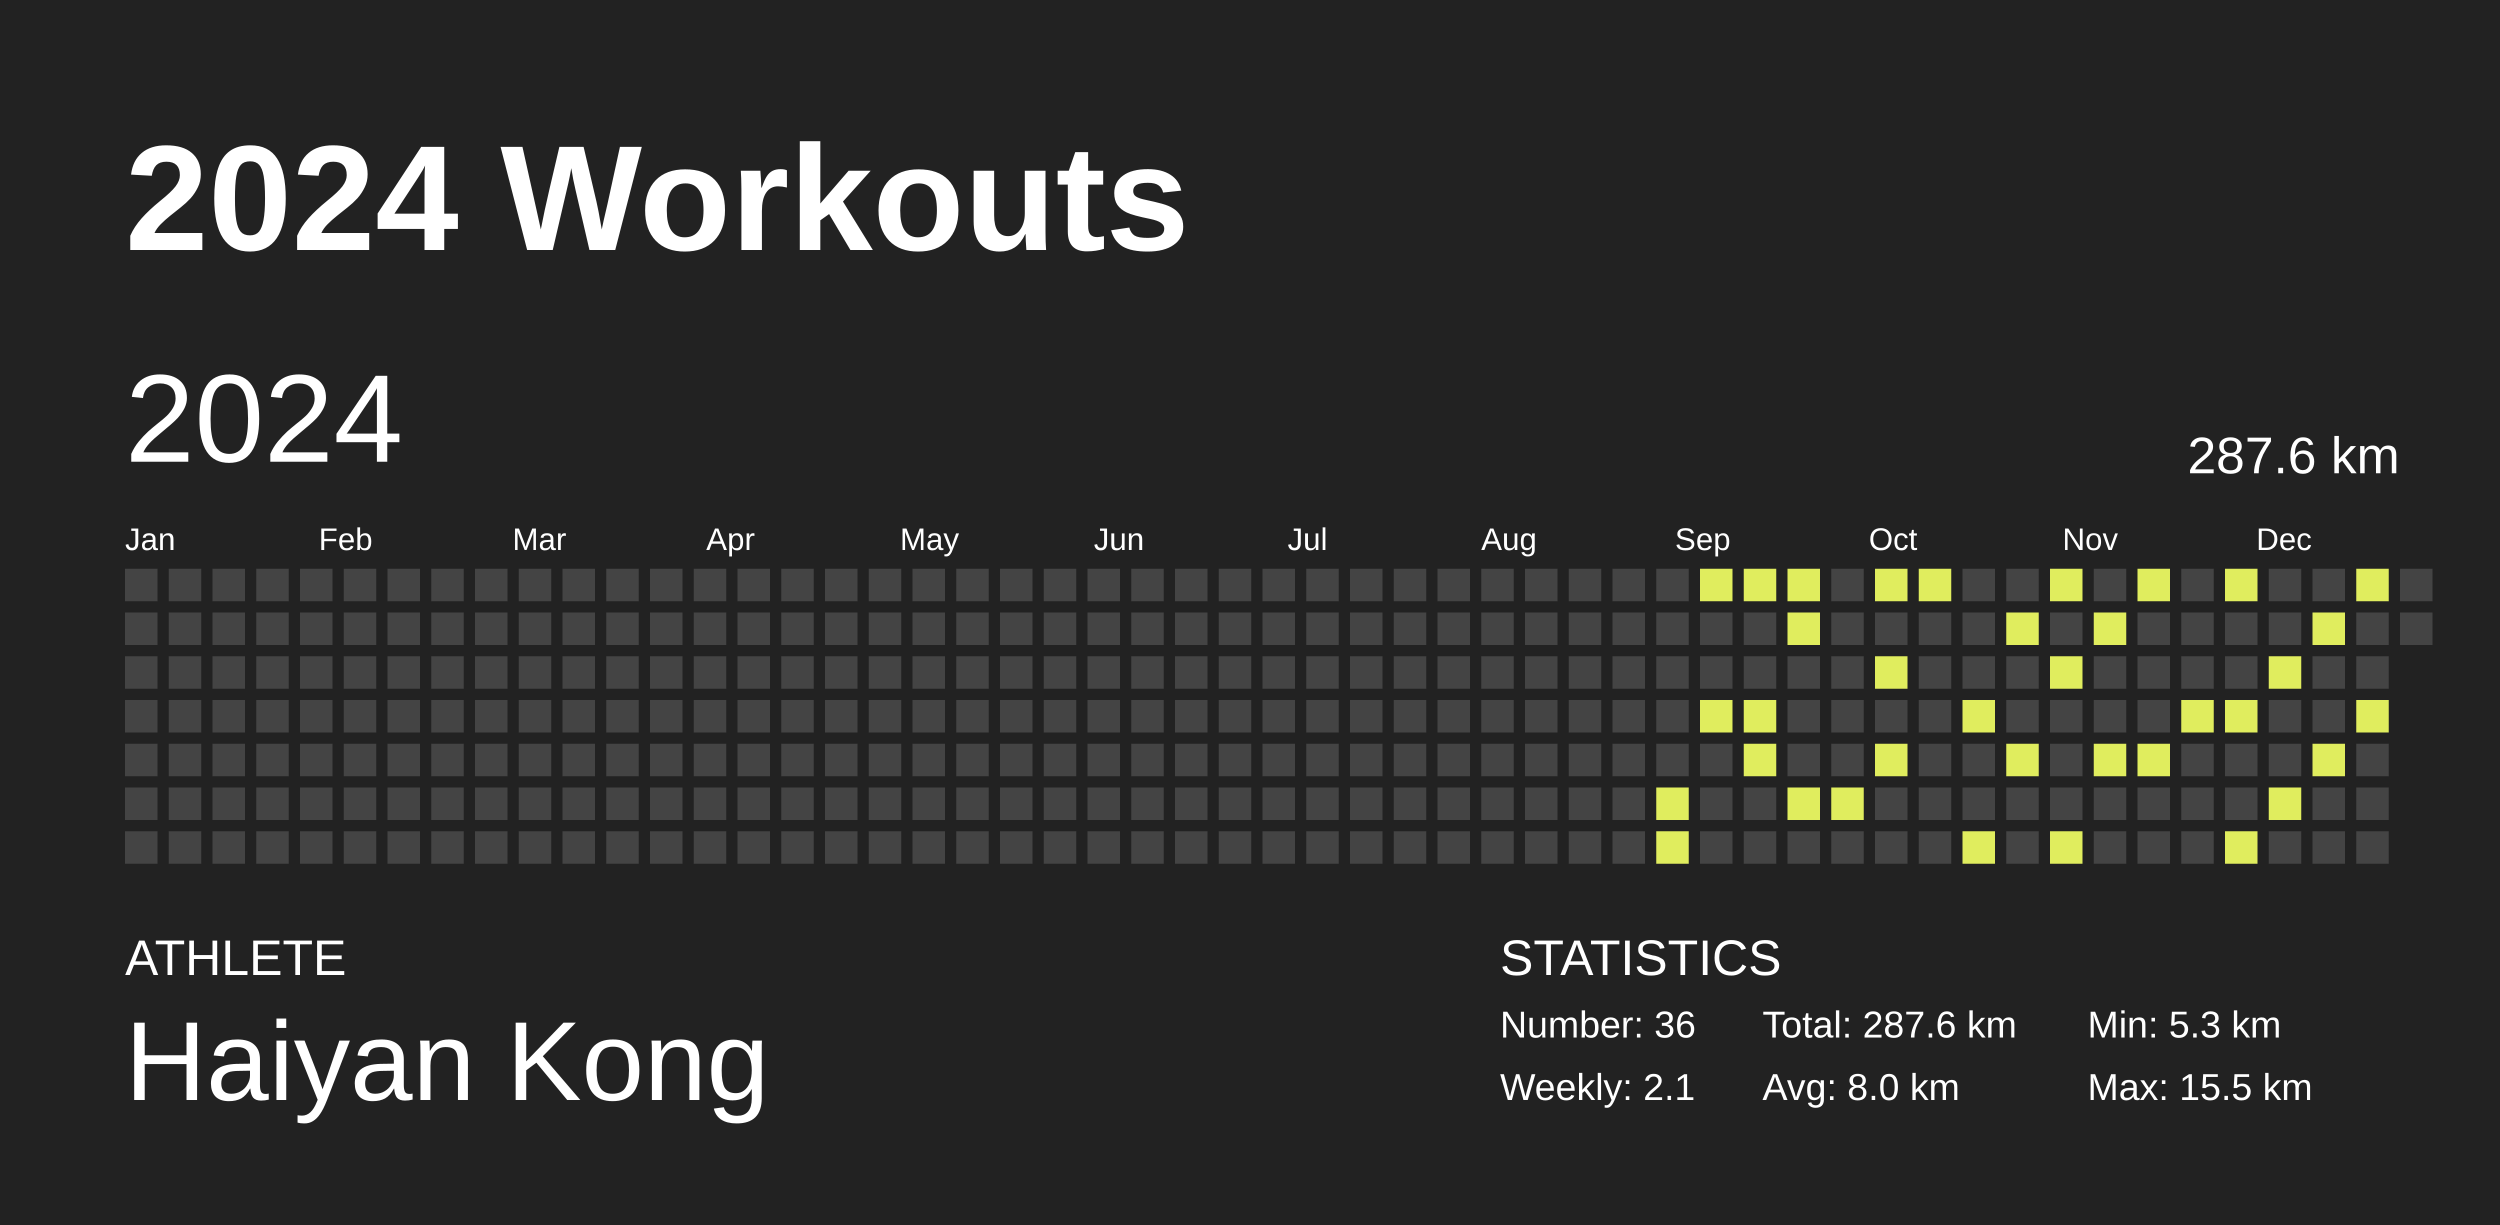
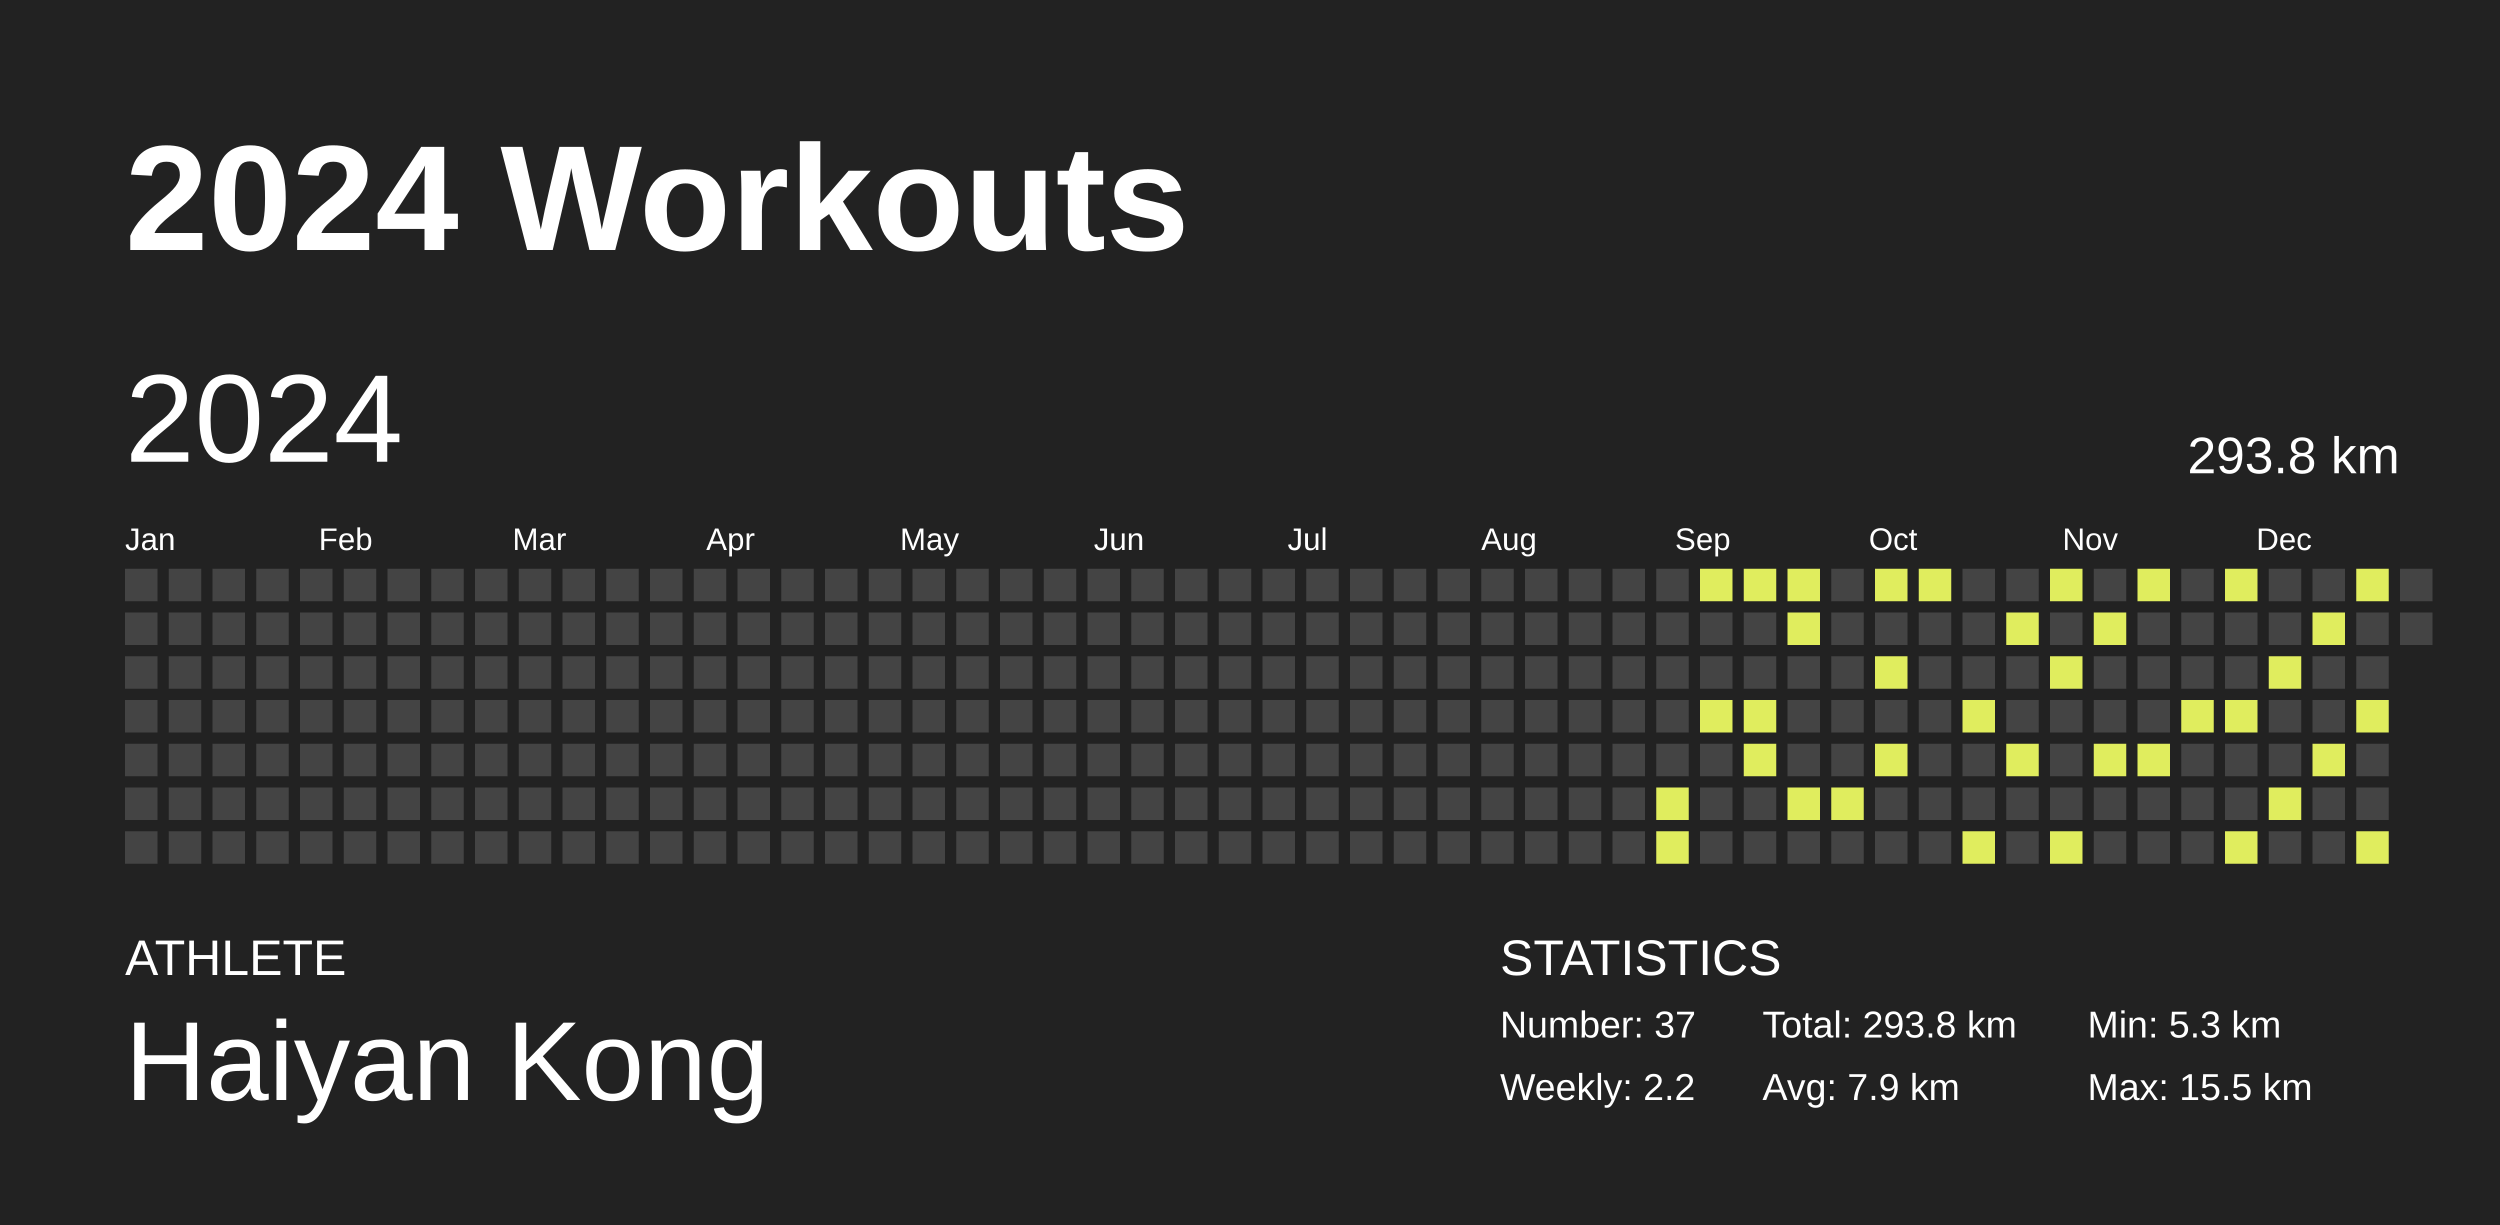
<svg xmlns="http://www.w3.org/2000/svg" baseProfile="full" height="98mm" version="1.1" viewBox="0,0,200,98" width="200mm">
  <defs />
  <rect fill="#222222" height="98" width="200" x="0" y="0" />
  <text fill="#FFFFFF" style="font-size:12px; font-family:Arial; font-weight:bold;" x="10" y="20">2024 Workouts</text>
  <text fill="#FFFFFF" style="font-size:4px; font-family:Arial" x="10" y="78">ATHLETE</text>
  <text fill="#FFFFFF" style="font-size:9px; font-family:Arial" x="10" y="88">Haiyan Kong</text>
  <text fill="#FFFFFF" style="font-size:4px; font-family:Arial" x="120" y="78">STATISTICS</text>
-   <text fill="#FFFFFF" style="font-size:3px; font-family:Arial" x="120" y="83">Number: 36</text>
-   <text fill="#FFFFFF" style="font-size:3px; font-family:Arial" x="120" y="88">Weekly: 2.1</text>
-   <text fill="#FFFFFF" style="font-size:3px; font-family:Arial" x="141" y="83">Total: 287.6 km</text>
-   <text fill="#FFFFFF" style="font-size:3px; font-family:Arial" x="141" y="88">Avg: 8.0 km</text>
+   <text fill="#FFFFFF" style="font-size:3px; font-family:Arial" x="120" y="83">Number: 37</text>
+   <text fill="#FFFFFF" style="font-size:3px; font-family:Arial" x="120" y="88">Weekly: 2.2</text>
+   <text fill="#FFFFFF" style="font-size:3px; font-family:Arial" x="141" y="83">Total: 293.8 km</text>
+   <text fill="#FFFFFF" style="font-size:3px; font-family:Arial" x="141" y="88">Avg: 7.9 km</text>
  <text fill="#FFFFFF" style="font-size:3px; font-family:Arial" x="167" y="83">Min: 5.3 km</text>
  <text fill="#FFFFFF" style="font-size:3px; font-family:Arial" x="167" y="88">Max: 15.5 km</text>
  <text dominant-baseline="hanging" fill="#FFFFFF" style="font-size:10.0px; font-family:Arial;" x="10" y="30">2024</text>
-   <text dominant-baseline="hanging" fill="#FFFFFF" style="font-size:4.125px; font-family:Arial;" x="175" y="35">287.6 km</text>
+   <text dominant-baseline="hanging" fill="#FFFFFF" style="font-size:4.125px; font-family:Arial;" x="175" y="35">293.8 km</text>
  <text fill="#FFFFFF" style="font-size:2.5px; font-family:Arial" x="10.0" y="44">Jan</text>
  <text fill="#FFFFFF" style="font-size:2.5px; font-family:Arial" x="25.5" y="44">Feb</text>
  <text fill="#FFFFFF" style="font-size:2.5px; font-family:Arial" x="41.0" y="44">Mar</text>
  <text fill="#FFFFFF" style="font-size:2.5px; font-family:Arial" x="56.5" y="44">Apr</text>
  <text fill="#FFFFFF" style="font-size:2.5px; font-family:Arial" x="72.0" y="44">May</text>
  <text fill="#FFFFFF" style="font-size:2.5px; font-family:Arial" x="87.5" y="44">Jun</text>
  <text fill="#FFFFFF" style="font-size:2.5px; font-family:Arial" x="103.0" y="44">Jul</text>
  <text fill="#FFFFFF" style="font-size:2.5px; font-family:Arial" x="118.5" y="44">Aug</text>
  <text fill="#FFFFFF" style="font-size:2.5px; font-family:Arial" x="134.0" y="44">Sep</text>
  <text fill="#FFFFFF" style="font-size:2.5px; font-family:Arial" x="149.5" y="44">Oct</text>
  <text fill="#FFFFFF" style="font-size:2.5px; font-family:Arial" x="165.0" y="44">Nov</text>
  <text fill="#FFFFFF" style="font-size:2.5px; font-family:Arial" x="180.5" y="44">Dec</text>
  <rect fill="#444444" height="2.6" width="2.6" x="10.0" y="45.5" />
  <rect fill="#444444" height="2.6" width="2.6" x="10.0" y="49.0" />
  <rect fill="#444444" height="2.6" width="2.6" x="10.0" y="52.5" />
  <rect fill="#444444" height="2.6" width="2.6" x="10.0" y="56.0" />
  <rect fill="#444444" height="2.6" width="2.6" x="10.0" y="59.5" />
  <rect fill="#444444" height="2.6" width="2.6" x="10.0" y="63.0" />
  <rect fill="#444444" height="2.6" width="2.6" x="10.0" y="66.5" />
  <rect fill="#444444" height="2.6" width="2.6" x="13.5" y="45.5" />
  <rect fill="#444444" height="2.6" width="2.6" x="13.5" y="49.0" />
  <rect fill="#444444" height="2.6" width="2.6" x="13.5" y="52.5" />
  <rect fill="#444444" height="2.6" width="2.6" x="13.5" y="56.0" />
  <rect fill="#444444" height="2.6" width="2.6" x="13.5" y="59.5" />
  <rect fill="#444444" height="2.6" width="2.6" x="13.5" y="63.0" />
  <rect fill="#444444" height="2.6" width="2.6" x="13.5" y="66.5" />
  <rect fill="#444444" height="2.6" width="2.6" x="17.0" y="45.5" />
  <rect fill="#444444" height="2.6" width="2.6" x="17.0" y="49.0" />
  <rect fill="#444444" height="2.6" width="2.6" x="17.0" y="52.5" />
  <rect fill="#444444" height="2.6" width="2.6" x="17.0" y="56.0" />
  <rect fill="#444444" height="2.6" width="2.6" x="17.0" y="59.5" />
  <rect fill="#444444" height="2.6" width="2.6" x="17.0" y="63.0" />
  <rect fill="#444444" height="2.6" width="2.6" x="17.0" y="66.5" />
  <rect fill="#444444" height="2.6" width="2.6" x="20.5" y="45.5" />
  <rect fill="#444444" height="2.6" width="2.6" x="20.5" y="49.0" />
  <rect fill="#444444" height="2.6" width="2.6" x="20.5" y="52.5" />
  <rect fill="#444444" height="2.6" width="2.6" x="20.5" y="56.0" />
  <rect fill="#444444" height="2.6" width="2.6" x="20.5" y="59.5" />
  <rect fill="#444444" height="2.6" width="2.6" x="20.5" y="63.0" />
  <rect fill="#444444" height="2.6" width="2.6" x="20.5" y="66.5" />
  <rect fill="#444444" height="2.6" width="2.6" x="24.0" y="45.5" />
  <rect fill="#444444" height="2.6" width="2.6" x="24.0" y="49.0" />
  <rect fill="#444444" height="2.6" width="2.6" x="24.0" y="52.5" />
  <rect fill="#444444" height="2.6" width="2.6" x="24.0" y="56.0" />
  <rect fill="#444444" height="2.6" width="2.6" x="24.0" y="59.5" />
  <rect fill="#444444" height="2.6" width="2.6" x="24.0" y="63.0" />
  <rect fill="#444444" height="2.6" width="2.6" x="24.0" y="66.5" />
  <rect fill="#444444" height="2.6" width="2.6" x="27.5" y="45.5" />
  <rect fill="#444444" height="2.6" width="2.6" x="27.5" y="49.0" />
  <rect fill="#444444" height="2.6" width="2.6" x="27.5" y="52.5" />
  <rect fill="#444444" height="2.6" width="2.6" x="27.5" y="56.0" />
  <rect fill="#444444" height="2.6" width="2.6" x="27.5" y="59.5" />
  <rect fill="#444444" height="2.6" width="2.6" x="27.5" y="63.0" />
  <rect fill="#444444" height="2.6" width="2.6" x="27.5" y="66.5" />
  <rect fill="#444444" height="2.6" width="2.6" x="31.0" y="45.5" />
  <rect fill="#444444" height="2.6" width="2.6" x="31.0" y="49.0" />
  <rect fill="#444444" height="2.6" width="2.6" x="31.0" y="52.5" />
  <rect fill="#444444" height="2.6" width="2.6" x="31.0" y="56.0" />
  <rect fill="#444444" height="2.6" width="2.6" x="31.0" y="59.5" />
  <rect fill="#444444" height="2.6" width="2.6" x="31.0" y="63.0" />
  <rect fill="#444444" height="2.6" width="2.6" x="31.0" y="66.5" />
  <rect fill="#444444" height="2.6" width="2.6" x="34.5" y="45.5" />
  <rect fill="#444444" height="2.6" width="2.6" x="34.5" y="49.0" />
  <rect fill="#444444" height="2.6" width="2.6" x="34.5" y="52.5" />
  <rect fill="#444444" height="2.6" width="2.6" x="34.5" y="56.0" />
  <rect fill="#444444" height="2.6" width="2.6" x="34.5" y="59.5" />
  <rect fill="#444444" height="2.6" width="2.6" x="34.5" y="63.0" />
  <rect fill="#444444" height="2.6" width="2.6" x="34.5" y="66.5" />
  <rect fill="#444444" height="2.6" width="2.6" x="38.0" y="45.5" />
  <rect fill="#444444" height="2.6" width="2.6" x="38.0" y="49.0" />
  <rect fill="#444444" height="2.6" width="2.6" x="38.0" y="52.5" />
  <rect fill="#444444" height="2.6" width="2.6" x="38.0" y="56.0" />
  <rect fill="#444444" height="2.6" width="2.6" x="38.0" y="59.5" />
  <rect fill="#444444" height="2.6" width="2.6" x="38.0" y="63.0" />
  <rect fill="#444444" height="2.6" width="2.6" x="38.0" y="66.5" />
  <rect fill="#444444" height="2.6" width="2.6" x="41.5" y="45.5" />
  <rect fill="#444444" height="2.6" width="2.6" x="41.5" y="49.0" />
  <rect fill="#444444" height="2.6" width="2.6" x="41.5" y="52.5" />
  <rect fill="#444444" height="2.6" width="2.6" x="41.5" y="56.0" />
  <rect fill="#444444" height="2.6" width="2.6" x="41.5" y="59.5" />
  <rect fill="#444444" height="2.6" width="2.6" x="41.5" y="63.0" />
  <rect fill="#444444" height="2.6" width="2.6" x="41.5" y="66.5" />
  <rect fill="#444444" height="2.6" width="2.6" x="45.0" y="45.5" />
  <rect fill="#444444" height="2.6" width="2.6" x="45.0" y="49.0" />
  <rect fill="#444444" height="2.6" width="2.6" x="45.0" y="52.5" />
  <rect fill="#444444" height="2.6" width="2.6" x="45.0" y="56.0" />
  <rect fill="#444444" height="2.6" width="2.6" x="45.0" y="59.5" />
  <rect fill="#444444" height="2.6" width="2.6" x="45.0" y="63.0" />
  <rect fill="#444444" height="2.6" width="2.6" x="45.0" y="66.5" />
  <rect fill="#444444" height="2.6" width="2.6" x="48.5" y="45.5" />
  <rect fill="#444444" height="2.6" width="2.6" x="48.5" y="49.0" />
  <rect fill="#444444" height="2.6" width="2.6" x="48.5" y="52.5" />
  <rect fill="#444444" height="2.6" width="2.6" x="48.5" y="56.0" />
  <rect fill="#444444" height="2.6" width="2.6" x="48.5" y="59.5" />
  <rect fill="#444444" height="2.6" width="2.6" x="48.5" y="63.0" />
  <rect fill="#444444" height="2.6" width="2.6" x="48.5" y="66.5" />
  <rect fill="#444444" height="2.6" width="2.6" x="52.0" y="45.5" />
  <rect fill="#444444" height="2.6" width="2.6" x="52.0" y="49.0" />
  <rect fill="#444444" height="2.6" width="2.6" x="52.0" y="52.5" />
  <rect fill="#444444" height="2.6" width="2.6" x="52.0" y="56.0" />
  <rect fill="#444444" height="2.6" width="2.6" x="52.0" y="59.5" />
  <rect fill="#444444" height="2.6" width="2.6" x="52.0" y="63.0" />
  <rect fill="#444444" height="2.6" width="2.6" x="52.0" y="66.5" />
  <rect fill="#444444" height="2.6" width="2.6" x="55.5" y="45.5" />
  <rect fill="#444444" height="2.6" width="2.6" x="55.5" y="49.0" />
  <rect fill="#444444" height="2.6" width="2.6" x="55.5" y="52.5" />
  <rect fill="#444444" height="2.6" width="2.6" x="55.5" y="56.0" />
  <rect fill="#444444" height="2.6" width="2.6" x="55.5" y="59.5" />
  <rect fill="#444444" height="2.6" width="2.6" x="55.5" y="63.0" />
  <rect fill="#444444" height="2.6" width="2.6" x="55.5" y="66.5" />
  <rect fill="#444444" height="2.6" width="2.6" x="59.0" y="45.5" />
  <rect fill="#444444" height="2.6" width="2.6" x="59.0" y="49.0" />
  <rect fill="#444444" height="2.6" width="2.6" x="59.0" y="52.5" />
  <rect fill="#444444" height="2.6" width="2.6" x="59.0" y="56.0" />
  <rect fill="#444444" height="2.6" width="2.6" x="59.0" y="59.5" />
  <rect fill="#444444" height="2.6" width="2.6" x="59.0" y="63.0" />
  <rect fill="#444444" height="2.6" width="2.6" x="59.0" y="66.5" />
  <rect fill="#444444" height="2.6" width="2.6" x="62.5" y="45.5" />
  <rect fill="#444444" height="2.6" width="2.6" x="62.5" y="49.0" />
  <rect fill="#444444" height="2.6" width="2.6" x="62.5" y="52.5" />
  <rect fill="#444444" height="2.6" width="2.6" x="62.5" y="56.0" />
  <rect fill="#444444" height="2.6" width="2.6" x="62.5" y="59.5" />
  <rect fill="#444444" height="2.6" width="2.6" x="62.5" y="63.0" />
  <rect fill="#444444" height="2.6" width="2.6" x="62.5" y="66.5" />
  <rect fill="#444444" height="2.6" width="2.6" x="66.0" y="45.5" />
  <rect fill="#444444" height="2.6" width="2.6" x="66.0" y="49.0" />
  <rect fill="#444444" height="2.6" width="2.6" x="66.0" y="52.5" />
  <rect fill="#444444" height="2.6" width="2.6" x="66.0" y="56.0" />
  <rect fill="#444444" height="2.6" width="2.6" x="66.0" y="59.5" />
  <rect fill="#444444" height="2.6" width="2.6" x="66.0" y="63.0" />
  <rect fill="#444444" height="2.6" width="2.6" x="66.0" y="66.5" />
  <rect fill="#444444" height="2.6" width="2.6" x="69.5" y="45.5" />
  <rect fill="#444444" height="2.6" width="2.6" x="69.5" y="49.0" />
  <rect fill="#444444" height="2.6" width="2.6" x="69.5" y="52.5" />
  <rect fill="#444444" height="2.6" width="2.6" x="69.5" y="56.0" />
  <rect fill="#444444" height="2.6" width="2.6" x="69.5" y="59.5" />
  <rect fill="#444444" height="2.6" width="2.6" x="69.5" y="63.0" />
  <rect fill="#444444" height="2.6" width="2.6" x="69.5" y="66.5" />
  <rect fill="#444444" height="2.6" width="2.6" x="73.0" y="45.5" />
  <rect fill="#444444" height="2.6" width="2.6" x="73.0" y="49.0" />
  <rect fill="#444444" height="2.6" width="2.6" x="73.0" y="52.5" />
  <rect fill="#444444" height="2.6" width="2.6" x="73.0" y="56.0" />
  <rect fill="#444444" height="2.6" width="2.6" x="73.0" y="59.5" />
  <rect fill="#444444" height="2.6" width="2.6" x="73.0" y="63.0" />
  <rect fill="#444444" height="2.6" width="2.6" x="73.0" y="66.5" />
  <rect fill="#444444" height="2.6" width="2.6" x="76.5" y="45.5" />
  <rect fill="#444444" height="2.6" width="2.6" x="76.5" y="49.0" />
  <rect fill="#444444" height="2.6" width="2.6" x="76.5" y="52.5" />
  <rect fill="#444444" height="2.6" width="2.6" x="76.5" y="56.0" />
  <rect fill="#444444" height="2.6" width="2.6" x="76.5" y="59.5" />
  <rect fill="#444444" height="2.6" width="2.6" x="76.5" y="63.0" />
  <rect fill="#444444" height="2.6" width="2.6" x="76.5" y="66.5" />
  <rect fill="#444444" height="2.6" width="2.6" x="80.0" y="45.5" />
  <rect fill="#444444" height="2.6" width="2.6" x="80.0" y="49.0" />
  <rect fill="#444444" height="2.6" width="2.6" x="80.0" y="52.5" />
  <rect fill="#444444" height="2.6" width="2.6" x="80.0" y="56.0" />
  <rect fill="#444444" height="2.6" width="2.6" x="80.0" y="59.5" />
  <rect fill="#444444" height="2.6" width="2.6" x="80.0" y="63.0" />
  <rect fill="#444444" height="2.6" width="2.6" x="80.0" y="66.5" />
  <rect fill="#444444" height="2.6" width="2.6" x="83.5" y="45.5" />
  <rect fill="#444444" height="2.6" width="2.6" x="83.5" y="49.0" />
  <rect fill="#444444" height="2.6" width="2.6" x="83.5" y="52.5" />
  <rect fill="#444444" height="2.6" width="2.6" x="83.5" y="56.0" />
  <rect fill="#444444" height="2.6" width="2.6" x="83.5" y="59.5" />
  <rect fill="#444444" height="2.6" width="2.6" x="83.5" y="63.0" />
  <rect fill="#444444" height="2.6" width="2.6" x="83.5" y="66.5" />
  <rect fill="#444444" height="2.6" width="2.6" x="87.0" y="45.5" />
  <rect fill="#444444" height="2.6" width="2.6" x="87.0" y="49.0" />
  <rect fill="#444444" height="2.6" width="2.6" x="87.0" y="52.5" />
  <rect fill="#444444" height="2.6" width="2.6" x="87.0" y="56.0" />
  <rect fill="#444444" height="2.6" width="2.6" x="87.0" y="59.5" />
  <rect fill="#444444" height="2.6" width="2.6" x="87.0" y="63.0" />
  <rect fill="#444444" height="2.6" width="2.6" x="87.0" y="66.5" />
  <rect fill="#444444" height="2.6" width="2.6" x="90.5" y="45.5" />
  <rect fill="#444444" height="2.6" width="2.6" x="90.5" y="49.0" />
  <rect fill="#444444" height="2.6" width="2.6" x="90.5" y="52.5" />
  <rect fill="#444444" height="2.6" width="2.6" x="90.5" y="56.0" />
  <rect fill="#444444" height="2.6" width="2.6" x="90.5" y="59.5" />
  <rect fill="#444444" height="2.6" width="2.6" x="90.5" y="63.0" />
  <rect fill="#444444" height="2.6" width="2.6" x="90.5" y="66.5" />
  <rect fill="#444444" height="2.6" width="2.6" x="94.0" y="45.5" />
  <rect fill="#444444" height="2.6" width="2.6" x="94.0" y="49.0" />
  <rect fill="#444444" height="2.6" width="2.6" x="94.0" y="52.5" />
  <rect fill="#444444" height="2.6" width="2.6" x="94.0" y="56.0" />
  <rect fill="#444444" height="2.6" width="2.6" x="94.0" y="59.5" />
  <rect fill="#444444" height="2.6" width="2.6" x="94.0" y="63.0" />
  <rect fill="#444444" height="2.6" width="2.6" x="94.0" y="66.5" />
  <rect fill="#444444" height="2.6" width="2.6" x="97.5" y="45.5" />
  <rect fill="#444444" height="2.6" width="2.6" x="97.5" y="49.0" />
  <rect fill="#444444" height="2.6" width="2.6" x="97.5" y="52.5" />
  <rect fill="#444444" height="2.6" width="2.6" x="97.5" y="56.0" />
  <rect fill="#444444" height="2.6" width="2.6" x="97.5" y="59.5" />
  <rect fill="#444444" height="2.6" width="2.6" x="97.5" y="63.0" />
  <rect fill="#444444" height="2.6" width="2.6" x="97.5" y="66.5" />
  <rect fill="#444444" height="2.6" width="2.6" x="101.0" y="45.5" />
  <rect fill="#444444" height="2.6" width="2.6" x="101.0" y="49.0" />
  <rect fill="#444444" height="2.6" width="2.6" x="101.0" y="52.5" />
  <rect fill="#444444" height="2.6" width="2.6" x="101.0" y="56.0" />
  <rect fill="#444444" height="2.6" width="2.6" x="101.0" y="59.5" />
  <rect fill="#444444" height="2.6" width="2.6" x="101.0" y="63.0" />
  <rect fill="#444444" height="2.6" width="2.6" x="101.0" y="66.5" />
  <rect fill="#444444" height="2.6" width="2.6" x="104.5" y="45.5" />
  <rect fill="#444444" height="2.6" width="2.6" x="104.5" y="49.0" />
  <rect fill="#444444" height="2.6" width="2.6" x="104.5" y="52.5" />
  <rect fill="#444444" height="2.6" width="2.6" x="104.5" y="56.0" />
  <rect fill="#444444" height="2.6" width="2.6" x="104.5" y="59.5" />
  <rect fill="#444444" height="2.6" width="2.6" x="104.5" y="63.0" />
  <rect fill="#444444" height="2.6" width="2.6" x="104.5" y="66.5" />
  <rect fill="#444444" height="2.6" width="2.6" x="108.0" y="45.5" />
  <rect fill="#444444" height="2.6" width="2.6" x="108.0" y="49.0" />
  <rect fill="#444444" height="2.6" width="2.6" x="108.0" y="52.5" />
  <rect fill="#444444" height="2.6" width="2.6" x="108.0" y="56.0" />
  <rect fill="#444444" height="2.6" width="2.6" x="108.0" y="59.5" />
  <rect fill="#444444" height="2.6" width="2.6" x="108.0" y="63.0" />
  <rect fill="#444444" height="2.6" width="2.6" x="108.0" y="66.5" />
  <rect fill="#444444" height="2.6" width="2.6" x="111.5" y="45.5" />
  <rect fill="#444444" height="2.6" width="2.6" x="111.5" y="49.0" />
  <rect fill="#444444" height="2.6" width="2.6" x="111.5" y="52.5" />
  <rect fill="#444444" height="2.6" width="2.6" x="111.5" y="56.0" />
  <rect fill="#444444" height="2.6" width="2.6" x="111.5" y="59.5" />
  <rect fill="#444444" height="2.6" width="2.6" x="111.5" y="63.0" />
  <rect fill="#444444" height="2.6" width="2.6" x="111.5" y="66.5" />
  <rect fill="#444444" height="2.6" width="2.6" x="115.0" y="45.5" />
  <rect fill="#444444" height="2.6" width="2.6" x="115.0" y="49.0" />
  <rect fill="#444444" height="2.6" width="2.6" x="115.0" y="52.5" />
  <rect fill="#444444" height="2.6" width="2.6" x="115.0" y="56.0" />
  <rect fill="#444444" height="2.6" width="2.6" x="115.0" y="59.5" />
  <rect fill="#444444" height="2.6" width="2.6" x="115.0" y="63.0" />
  <rect fill="#444444" height="2.6" width="2.6" x="115.0" y="66.5" />
  <rect fill="#444444" height="2.6" width="2.6" x="118.5" y="45.5" />
  <rect fill="#444444" height="2.6" width="2.6" x="118.5" y="49.0" />
  <rect fill="#444444" height="2.6" width="2.6" x="118.5" y="52.5" />
  <rect fill="#444444" height="2.6" width="2.6" x="118.5" y="56.0" />
  <rect fill="#444444" height="2.6" width="2.6" x="118.5" y="59.5" />
  <rect fill="#444444" height="2.6" width="2.6" x="118.5" y="63.0" />
  <rect fill="#444444" height="2.6" width="2.6" x="118.5" y="66.5" />
  <rect fill="#444444" height="2.6" width="2.6" x="122.0" y="45.5" />
  <rect fill="#444444" height="2.6" width="2.6" x="122.0" y="49.0" />
  <rect fill="#444444" height="2.6" width="2.6" x="122.0" y="52.5" />
  <rect fill="#444444" height="2.6" width="2.6" x="122.0" y="56.0" />
  <rect fill="#444444" height="2.6" width="2.6" x="122.0" y="59.5" />
  <rect fill="#444444" height="2.6" width="2.6" x="122.0" y="63.0" />
  <rect fill="#444444" height="2.6" width="2.6" x="122.0" y="66.5" />
  <rect fill="#444444" height="2.6" width="2.6" x="125.5" y="45.5" />
  <rect fill="#444444" height="2.6" width="2.6" x="125.5" y="49.0" />
  <rect fill="#444444" height="2.6" width="2.6" x="125.5" y="52.5" />
  <rect fill="#444444" height="2.6" width="2.6" x="125.5" y="56.0" />
  <rect fill="#444444" height="2.6" width="2.6" x="125.5" y="59.5" />
  <rect fill="#444444" height="2.6" width="2.6" x="125.5" y="63.0" />
  <rect fill="#444444" height="2.6" width="2.6" x="125.5" y="66.5" />
  <rect fill="#444444" height="2.6" width="2.6" x="129.0" y="45.5" />
  <rect fill="#444444" height="2.6" width="2.6" x="129.0" y="49.0" />
  <rect fill="#444444" height="2.6" width="2.6" x="129.0" y="52.5" />
  <rect fill="#444444" height="2.6" width="2.6" x="129.0" y="56.0" />
  <rect fill="#444444" height="2.6" width="2.6" x="129.0" y="59.5" />
  <rect fill="#444444" height="2.6" width="2.6" x="129.0" y="63.0" />
  <rect fill="#444444" height="2.6" width="2.6" x="129.0" y="66.5" />
  <rect fill="#444444" height="2.6" width="2.6" x="132.5" y="45.5" />
  <rect fill="#444444" height="2.6" width="2.6" x="132.5" y="49.0" />
  <rect fill="#444444" height="2.6" width="2.6" x="132.5" y="52.5" />
  <rect fill="#444444" height="2.6" width="2.6" x="132.5" y="56.0" />
  <rect fill="#444444" height="2.6" width="2.6" x="132.5" y="59.5" />
  <rect fill="#e0ed5e" height="2.6" width="2.6" x="132.5" y="63.0" />
  <rect fill="#e0ed5e" height="2.6" width="2.6" x="132.5" y="66.5" />
  <rect fill="#e0ed5e" height="2.6" width="2.6" x="136.0" y="45.5" />
  <rect fill="#444444" height="2.6" width="2.6" x="136.0" y="49.0" />
  <rect fill="#444444" height="2.6" width="2.6" x="136.0" y="52.5" />
  <rect fill="#e0ed5e" height="2.6" width="2.6" x="136.0" y="56.0" />
  <rect fill="#444444" height="2.6" width="2.6" x="136.0" y="59.5" />
  <rect fill="#444444" height="2.6" width="2.6" x="136.0" y="63.0" />
  <rect fill="#444444" height="2.6" width="2.6" x="136.0" y="66.5" />
  <rect fill="#e0ed5e" height="2.6" width="2.6" x="139.5" y="45.5" />
  <rect fill="#444444" height="2.6" width="2.6" x="139.5" y="49.0" />
  <rect fill="#444444" height="2.6" width="2.6" x="139.5" y="52.5" />
  <rect fill="#e0ed5e" height="2.6" width="2.6" x="139.5" y="56.0" />
  <rect fill="#e0ed5e" height="2.6" width="2.6" x="139.5" y="59.5" />
  <rect fill="#444444" height="2.6" width="2.6" x="139.5" y="63.0" />
  <rect fill="#444444" height="2.6" width="2.6" x="139.5" y="66.5" />
  <rect fill="#e0ed5e" height="2.6" width="2.6" x="143.0" y="45.5" />
  <rect fill="#e0ed5e" height="2.6" width="2.6" x="143.0" y="49.0" />
  <rect fill="#444444" height="2.6" width="2.6" x="143.0" y="52.5" />
  <rect fill="#444444" height="2.6" width="2.6" x="143.0" y="56.0" />
  <rect fill="#444444" height="2.6" width="2.6" x="143.0" y="59.5" />
  <rect fill="#e0ed5e" height="2.6" width="2.6" x="143.0" y="63.0" />
  <rect fill="#444444" height="2.6" width="2.6" x="143.0" y="66.5" />
  <rect fill="#444444" height="2.6" width="2.6" x="146.5" y="45.5" />
  <rect fill="#444444" height="2.6" width="2.6" x="146.5" y="49.0" />
  <rect fill="#444444" height="2.6" width="2.6" x="146.5" y="52.5" />
  <rect fill="#444444" height="2.6" width="2.6" x="146.5" y="56.0" />
  <rect fill="#444444" height="2.6" width="2.6" x="146.5" y="59.5" />
  <rect fill="#e0ed5e" height="2.6" width="2.6" x="146.5" y="63.0" />
  <rect fill="#444444" height="2.6" width="2.6" x="146.5" y="66.5" />
  <rect fill="#e0ed5e" height="2.6" width="2.6" x="150.0" y="45.5" />
  <rect fill="#444444" height="2.6" width="2.6" x="150.0" y="49.0" />
  <rect fill="#e0ed5e" height="2.6" width="2.6" x="150.0" y="52.5" />
  <rect fill="#444444" height="2.6" width="2.6" x="150.0" y="56.0" />
  <rect fill="#e0ed5e" height="2.6" width="2.6" x="150.0" y="59.5" />
  <rect fill="#444444" height="2.6" width="2.6" x="150.0" y="63.0" />
  <rect fill="#444444" height="2.6" width="2.6" x="150.0" y="66.5" />
  <rect fill="#e0ed5e" height="2.6" width="2.6" x="153.5" y="45.5" />
  <rect fill="#444444" height="2.6" width="2.6" x="153.5" y="49.0" />
  <rect fill="#444444" height="2.6" width="2.6" x="153.5" y="52.5" />
  <rect fill="#444444" height="2.6" width="2.6" x="153.5" y="56.0" />
  <rect fill="#444444" height="2.6" width="2.6" x="153.5" y="59.5" />
  <rect fill="#444444" height="2.6" width="2.6" x="153.5" y="63.0" />
  <rect fill="#444444" height="2.6" width="2.6" x="153.5" y="66.5" />
  <rect fill="#444444" height="2.6" width="2.6" x="157.0" y="45.5" />
  <rect fill="#444444" height="2.6" width="2.6" x="157.0" y="49.0" />
  <rect fill="#444444" height="2.6" width="2.6" x="157.0" y="52.5" />
  <rect fill="#e0ed5e" height="2.6" width="2.6" x="157.0" y="56.0" />
  <rect fill="#444444" height="2.6" width="2.6" x="157.0" y="59.5" />
  <rect fill="#444444" height="2.6" width="2.6" x="157.0" y="63.0" />
  <rect fill="#e0ed5e" height="2.6" width="2.6" x="157.0" y="66.5" />
  <rect fill="#444444" height="2.6" width="2.6" x="160.5" y="45.5" />
  <rect fill="#e0ed5e" height="2.6" width="2.6" x="160.5" y="49.0" />
  <rect fill="#444444" height="2.6" width="2.6" x="160.5" y="52.5" />
  <rect fill="#444444" height="2.6" width="2.6" x="160.5" y="56.0" />
  <rect fill="#e0ed5e" height="2.6" width="2.6" x="160.5" y="59.5" />
  <rect fill="#444444" height="2.6" width="2.6" x="160.5" y="63.0" />
  <rect fill="#444444" height="2.6" width="2.6" x="160.5" y="66.5" />
  <rect fill="#e0ed5e" height="2.6" width="2.6" x="164.0" y="45.5" />
  <rect fill="#444444" height="2.6" width="2.6" x="164.0" y="49.0" />
  <rect fill="#e0ed5e" height="2.6" width="2.6" x="164.0" y="52.5" />
  <rect fill="#444444" height="2.6" width="2.6" x="164.0" y="56.0" />
  <rect fill="#444444" height="2.6" width="2.6" x="164.0" y="59.5" />
  <rect fill="#444444" height="2.6" width="2.6" x="164.0" y="63.0" />
  <rect fill="#e0ed5e" height="2.6" width="2.6" x="164.0" y="66.5" />
  <rect fill="#444444" height="2.6" width="2.6" x="167.5" y="45.5" />
  <rect fill="#e0ed5e" height="2.6" width="2.6" x="167.5" y="49.0" />
  <rect fill="#444444" height="2.6" width="2.6" x="167.5" y="52.5" />
  <rect fill="#444444" height="2.6" width="2.6" x="167.5" y="56.0" />
  <rect fill="#e0ed5e" height="2.6" width="2.6" x="167.5" y="59.5" />
  <rect fill="#444444" height="2.6" width="2.6" x="167.5" y="63.0" />
  <rect fill="#444444" height="2.6" width="2.6" x="167.5" y="66.5" />
  <rect fill="#e0ed5e" height="2.6" width="2.6" x="171.0" y="45.5" />
  <rect fill="#444444" height="2.6" width="2.6" x="171.0" y="49.0" />
  <rect fill="#444444" height="2.6" width="2.6" x="171.0" y="52.5" />
  <rect fill="#444444" height="2.6" width="2.6" x="171.0" y="56.0" />
  <rect fill="#e0ed5e" height="2.6" width="2.6" x="171.0" y="59.5" />
  <rect fill="#444444" height="2.6" width="2.6" x="171.0" y="63.0" />
  <rect fill="#444444" height="2.6" width="2.6" x="171.0" y="66.5" />
  <rect fill="#444444" height="2.6" width="2.6" x="174.5" y="45.5" />
  <rect fill="#444444" height="2.6" width="2.6" x="174.5" y="49.0" />
  <rect fill="#444444" height="2.6" width="2.6" x="174.5" y="52.5" />
  <rect fill="#e0ed5e" height="2.6" width="2.6" x="174.5" y="56.0" />
  <rect fill="#444444" height="2.6" width="2.6" x="174.5" y="59.5" />
  <rect fill="#444444" height="2.6" width="2.6" x="174.5" y="63.0" />
  <rect fill="#444444" height="2.6" width="2.6" x="174.5" y="66.5" />
  <rect fill="#e0ed5e" height="2.6" width="2.6" x="178.0" y="45.5" />
  <rect fill="#444444" height="2.6" width="2.6" x="178.0" y="49.0" />
  <rect fill="#444444" height="2.6" width="2.6" x="178.0" y="52.5" />
  <rect fill="#e0ed5e" height="2.6" width="2.6" x="178.0" y="56.0" />
  <rect fill="#444444" height="2.6" width="2.6" x="178.0" y="59.5" />
  <rect fill="#444444" height="2.6" width="2.6" x="178.0" y="63.0" />
  <rect fill="#e0ed5e" height="2.6" width="2.6" x="178.0" y="66.5" />
  <rect fill="#444444" height="2.6" width="2.6" x="181.5" y="45.5" />
  <rect fill="#444444" height="2.6" width="2.6" x="181.5" y="49.0" />
  <rect fill="#e0ed5e" height="2.6" width="2.6" x="181.5" y="52.5" />
  <rect fill="#444444" height="2.6" width="2.6" x="181.5" y="56.0" />
  <rect fill="#444444" height="2.6" width="2.6" x="181.5" y="59.5" />
  <rect fill="#e0ed5e" height="2.6" width="2.6" x="181.5" y="63.0" />
  <rect fill="#444444" height="2.6" width="2.6" x="181.5" y="66.5" />
  <rect fill="#444444" height="2.6" width="2.6" x="185.0" y="45.5" />
  <rect fill="#e0ed5e" height="2.6" width="2.6" x="185.0" y="49.0" />
  <rect fill="#444444" height="2.6" width="2.6" x="185.0" y="52.5" />
  <rect fill="#444444" height="2.6" width="2.6" x="185.0" y="56.0" />
  <rect fill="#e0ed5e" height="2.6" width="2.6" x="185.0" y="59.5" />
  <rect fill="#444444" height="2.6" width="2.6" x="185.0" y="63.0" />
  <rect fill="#444444" height="2.6" width="2.6" x="185.0" y="66.5" />
  <rect fill="#e0ed5e" height="2.6" width="2.6" x="188.5" y="45.5" />
  <rect fill="#444444" height="2.6" width="2.6" x="188.5" y="49.0" />
  <rect fill="#444444" height="2.6" width="2.6" x="188.5" y="52.5" />
  <rect fill="#e0ed5e" height="2.6" width="2.6" x="188.5" y="56.0" />
  <rect fill="#444444" height="2.6" width="2.6" x="188.5" y="59.5" />
  <rect fill="#444444" height="2.6" width="2.6" x="188.5" y="63.0" />
-   <rect fill="#444444" height="2.6" width="2.6" x="188.5" y="66.5" />
+   <rect fill="#e0ed5e" height="2.6" width="2.6" x="188.5" y="66.5" />
  <rect fill="#444444" height="2.6" width="2.6" x="192.0" y="45.5" />
  <rect fill="#444444" height="2.6" width="2.6" x="192.0" y="49.0" />
</svg>
